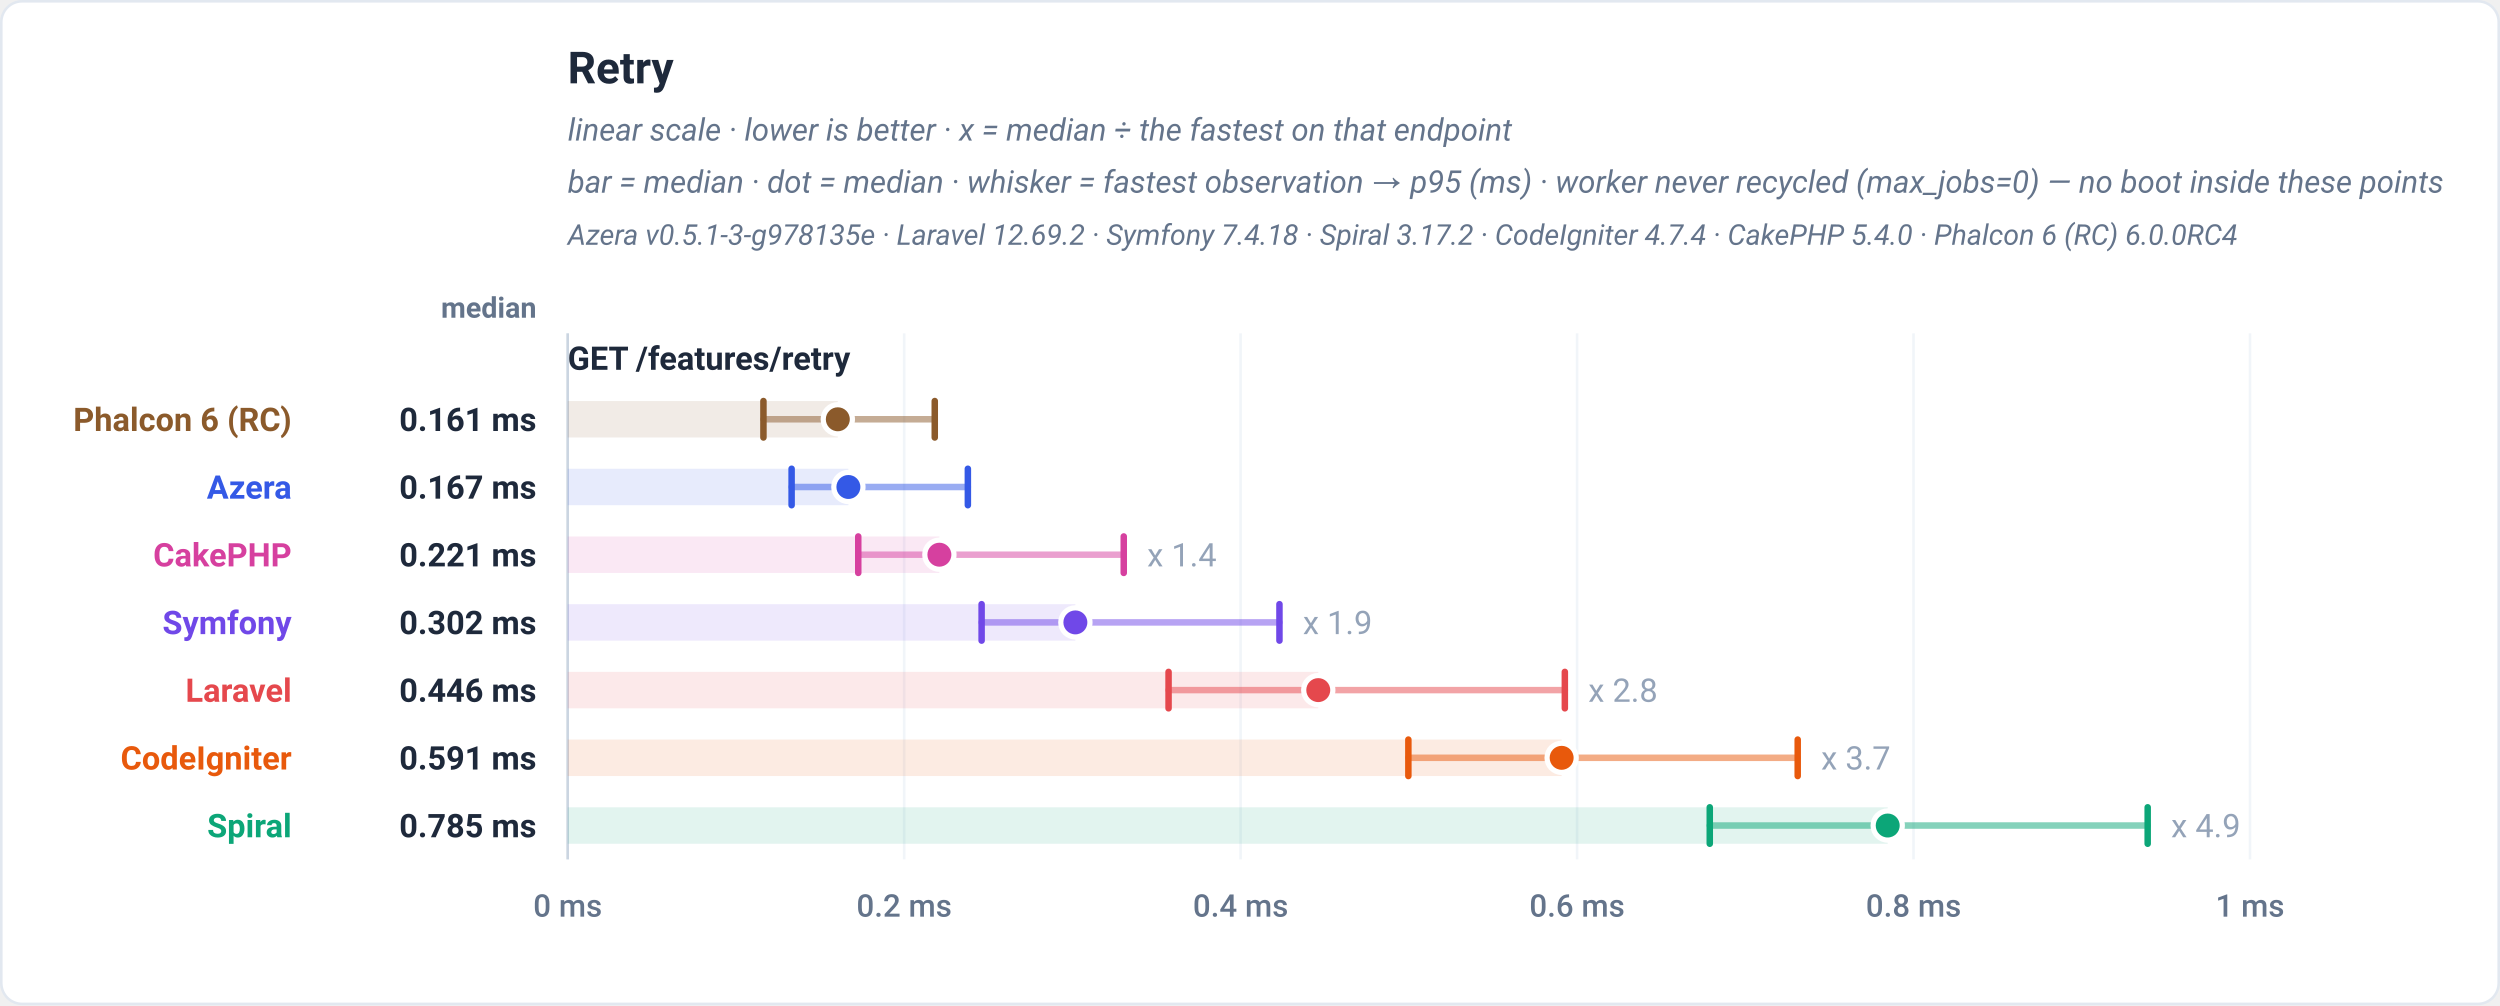
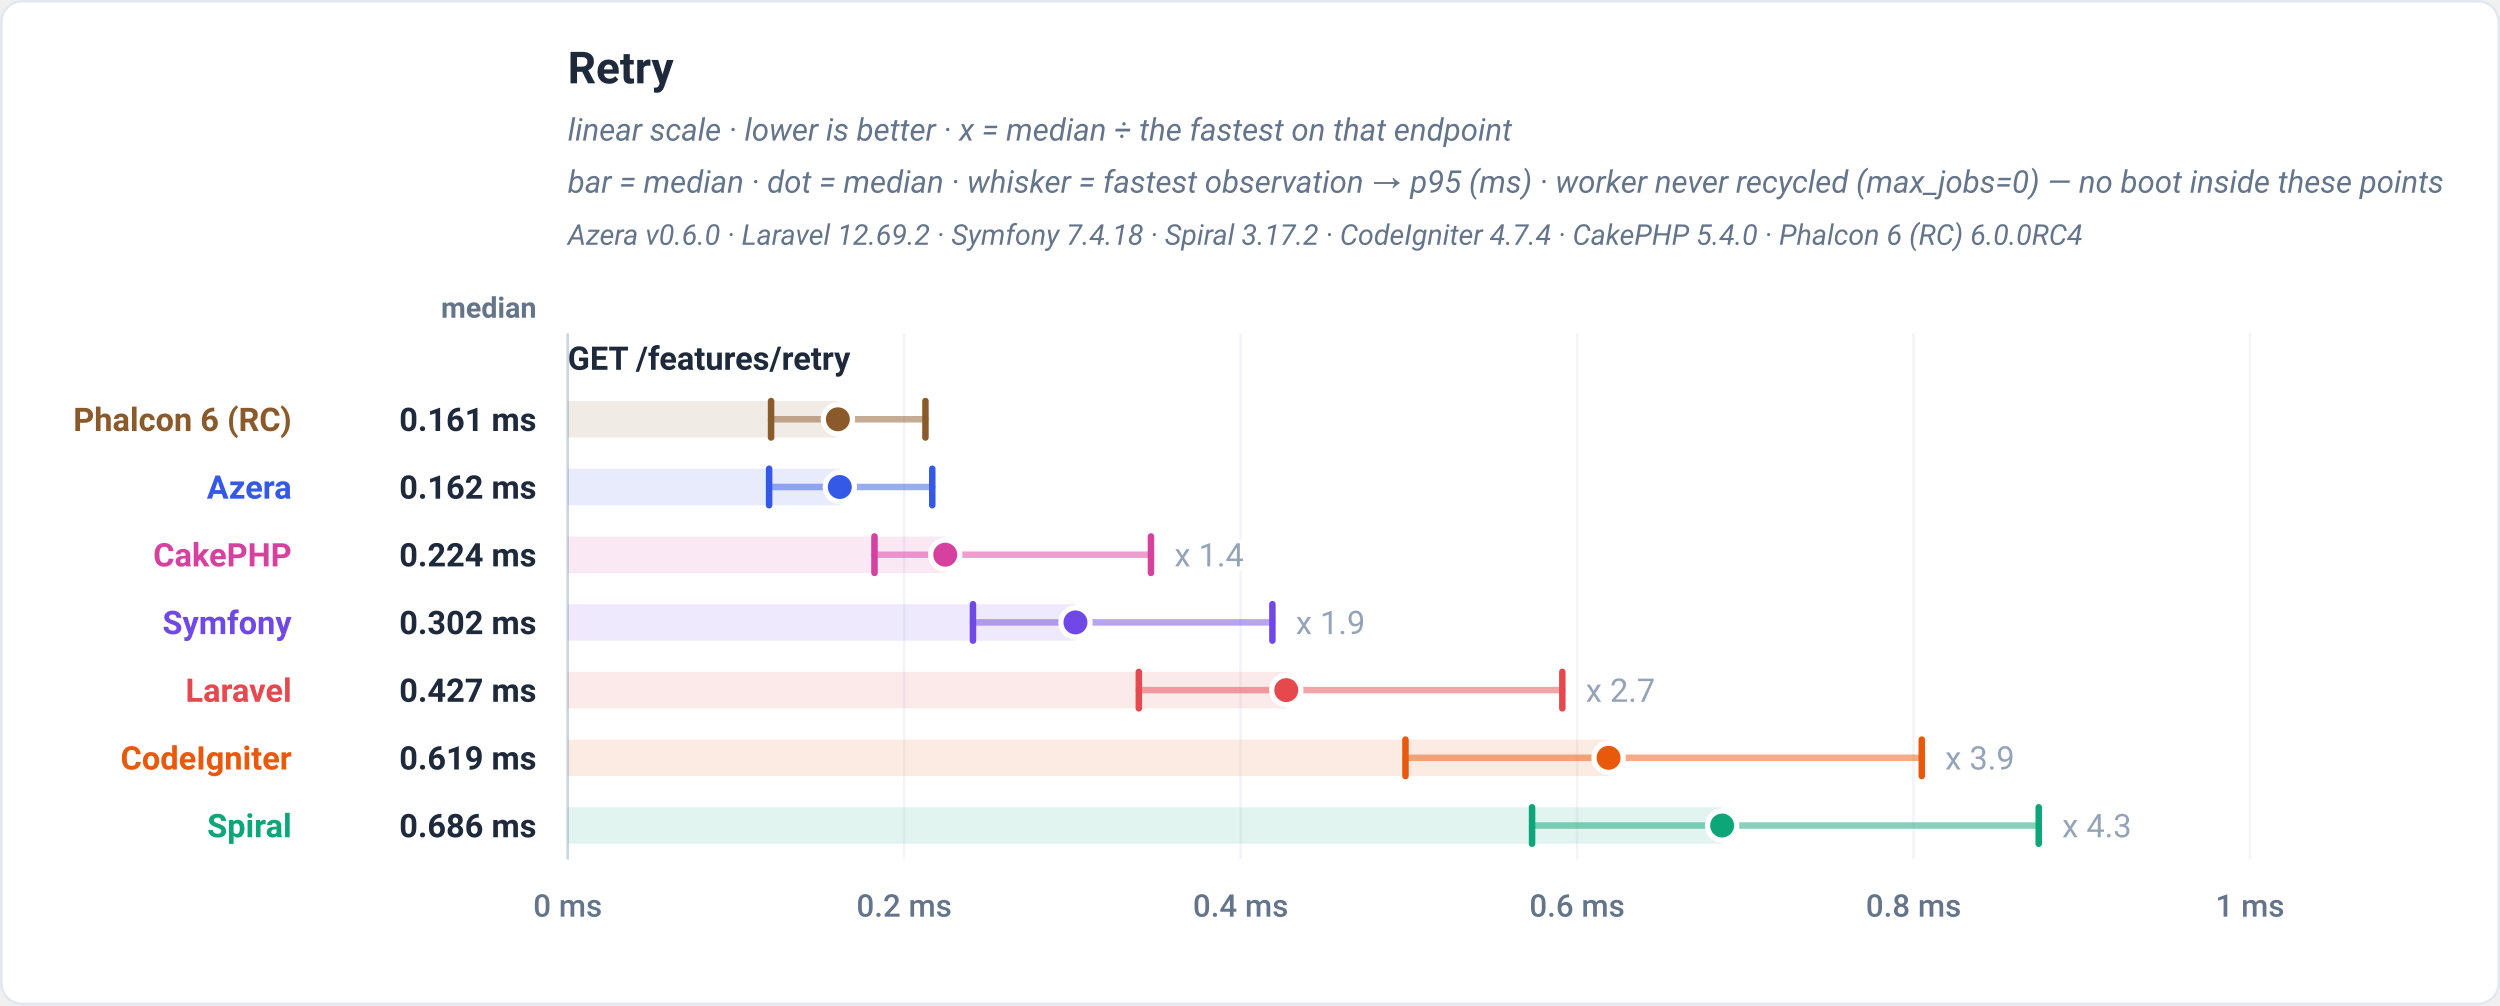
<svg xmlns="http://www.w3.org/2000/svg" viewBox="0 0 960 386" width="960" height="386" role="img" font-family="-apple-system,BlinkMacSystemFont,'Segoe UI',Roboto,Helvetica,Arial,sans-serif">
  <rect x="0.5" y="0.5" width="959" height="385" rx="8" fill="#ffffff" stroke="#e2e8f0" />
  <text x="218" y="32" font-family="-apple-system,BlinkMacSystemFont,'Segoe UI',Roboto,Helvetica,Arial,sans-serif" font-size="17" font-weight="700" fill="#1e293b" text-anchor="start">Retry</text>
  <text x="218" y="54" font-family="-apple-system,BlinkMacSystemFont,'Segoe UI',Roboto,Helvetica,Arial,sans-serif" font-size="12" font-weight="400" fill="#64748b" text-anchor="start" font-style="italic">linear scale · lower is better · x = median ÷ the fastest on that endpoint</text>
  <text x="218" y="74" font-family="-apple-system,BlinkMacSystemFont,'Segoe UI',Roboto,Helvetica,Arial,sans-serif" font-size="12" font-weight="400" fill="#64748b" text-anchor="start" font-style="italic">bar = median · dot = median · whisker = fastest observation → p95 (ms) · worker never recycled (max_jobs=0) — no boot inside these points</text>
-   <text x="218" y="94" font-family="-apple-system,BlinkMacSystemFont,'Segoe UI',Roboto,Helvetica,Arial,sans-serif" font-size="11" font-weight="400" fill="#64748b" text-anchor="start" font-style="italic">Azera v0.5.1-3-g978135e · Laravel 12.69.2 · Symfony 7.4.18 · Spiral 3.17.2 · CodeIgniter 4.7.4 · CakePHP 5.4.0 · Phalcon 6 (RC) 6.0.0RC4</text>
+   <text x="218" y="94" font-family="-apple-system,BlinkMacSystemFont,'Segoe UI',Roboto,Helvetica,Arial,sans-serif" font-size="11" font-weight="400" fill="#64748b" text-anchor="start" font-style="italic">Azera v0.6.0 · Laravel 12.69.2 · Symfony 7.4.18 · Spiral 3.17.2 · CodeIgniter 4.7.4 · CakePHP 5.4.0 · Phalcon 6 (RC) 6.0.0RC4</text>
  <text x="206" y="122" font-family="-apple-system,BlinkMacSystemFont,'Segoe UI',Roboto,Helvetica,Arial,sans-serif" font-size="11" font-weight="600" fill="#64748b" text-anchor="end">median</text>
  <line x1="218" y1="128" x2="218" y2="330" stroke="#f1f5f9" stroke-width="1" />
  <text x="218" y="352" font-family="-apple-system,BlinkMacSystemFont,'Segoe UI',Roboto,Helvetica,Arial,sans-serif" font-size="12" font-weight="500" fill="#64748b" text-anchor="middle">0 ms</text>
  <line x1="347.2" y1="128" x2="347.2" y2="330" stroke="#f1f5f9" stroke-width="1" />
  <text x="347.2" y="352" font-family="-apple-system,BlinkMacSystemFont,'Segoe UI',Roboto,Helvetica,Arial,sans-serif" font-size="12" font-weight="500" fill="#64748b" text-anchor="middle">0.2 ms</text>
  <line x1="476.4" y1="128" x2="476.4" y2="330" stroke="#f1f5f9" stroke-width="1" />
  <text x="476.4" y="352" font-family="-apple-system,BlinkMacSystemFont,'Segoe UI',Roboto,Helvetica,Arial,sans-serif" font-size="12" font-weight="500" fill="#64748b" text-anchor="middle">0.4 ms</text>
  <line x1="605.6" y1="128" x2="605.6" y2="330" stroke="#f1f5f9" stroke-width="1" />
  <text x="605.6" y="352" font-family="-apple-system,BlinkMacSystemFont,'Segoe UI',Roboto,Helvetica,Arial,sans-serif" font-size="12" font-weight="500" fill="#64748b" text-anchor="middle">0.6 ms</text>
  <line x1="734.8" y1="128" x2="734.8" y2="330" stroke="#f1f5f9" stroke-width="1" />
  <text x="734.8" y="352" font-family="-apple-system,BlinkMacSystemFont,'Segoe UI',Roboto,Helvetica,Arial,sans-serif" font-size="12" font-weight="500" fill="#64748b" text-anchor="middle">0.8 ms</text>
  <line x1="864" y1="128" x2="864" y2="330" stroke="#f1f5f9" stroke-width="1" />
  <text x="864" y="352" font-family="-apple-system,BlinkMacSystemFont,'Segoe UI',Roboto,Helvetica,Arial,sans-serif" font-size="12" font-weight="500" fill="#64748b" text-anchor="middle">1 ms</text>
  <line x1="218" y1="128" x2="218" y2="330" stroke="#cbd5e1" stroke-width="1" />
  <text x="218" y="142" font-family="-apple-system,BlinkMacSystemFont,'Segoe UI',Roboto,Helvetica,Arial,sans-serif" font-size="12.5" font-weight="700" fill="#1e293b" text-anchor="start">GET /features/retry</text>
-   <rect x="218" y="154" width="103.72" height="14" fill="#8b5a2b" fill-opacity="0.12" />
-   <line x1="293.16" y1="161" x2="358.95" y2="161" stroke="#8b5a2b" stroke-width="2.5" stroke-linecap="round" opacity="0.5" />
-   <line x1="293.16" y1="154" x2="293.16" y2="168" stroke="#8b5a2b" stroke-width="2.5" stroke-linecap="round" />
-   <line x1="358.95" y1="154" x2="358.95" y2="168" stroke="#8b5a2b" stroke-width="2.5" stroke-linecap="round" />
-   <circle cx="321.72" cy="161" r="5.6" fill="#8b5a2b" stroke="#ffffff" stroke-width="2" />
+   <rect x="218" y="154" width="103.74" height="14" fill="#8b5a2b" fill-opacity="0.12" />
+   <line x1="296.09" y1="161" x2="355.37" y2="161" stroke="#8b5a2b" stroke-width="2.5" stroke-linecap="round" opacity="0.5" />
+   <line x1="296.09" y1="154" x2="296.09" y2="168" stroke="#8b5a2b" stroke-width="2.5" stroke-linecap="round" />
+   <line x1="355.37" y1="154" x2="355.37" y2="168" stroke="#8b5a2b" stroke-width="2.5" stroke-linecap="round" />
+   <circle cx="321.74" cy="161" r="5.6" fill="#8b5a2b" stroke="#ffffff" stroke-width="2" />
  <text x="112" y="165.5" font-family="-apple-system,BlinkMacSystemFont,'Segoe UI',Roboto,Helvetica,Arial,sans-serif" font-size="12.5" font-weight="700" fill="#8b5a2b" text-anchor="end">Phalcon 6 (RC)</text>
  <text x="206" y="165.5" font-family="-apple-system,BlinkMacSystemFont,'Segoe UI',Roboto,Helvetica,Arial,sans-serif" font-size="12.5" font-weight="700" fill="#1e293b" text-anchor="end">0.161 ms</text>
-   <rect x="218" y="180" width="107.78" height="14" fill="#3459e6" fill-opacity="0.12" />
-   <line x1="303.98" y1="187" x2="371.66" y2="187" stroke="#3459e6" stroke-width="2.5" stroke-linecap="round" opacity="0.5" />
-   <line x1="303.98" y1="180" x2="303.98" y2="194" stroke="#3459e6" stroke-width="2.5" stroke-linecap="round" />
-   <line x1="371.66" y1="180" x2="371.66" y2="194" stroke="#3459e6" stroke-width="2.5" stroke-linecap="round" />
-   <circle cx="325.78" cy="187" r="5.6" fill="#3459e6" stroke="#ffffff" stroke-width="2" />
+   <rect x="218" y="180" width="104.48" height="14" fill="#3459e6" fill-opacity="0.12" />
+   <line x1="295.34" y1="187" x2="357.99" y2="187" stroke="#3459e6" stroke-width="2.5" stroke-linecap="round" opacity="0.5" />
+   <line x1="295.34" y1="180" x2="295.34" y2="194" stroke="#3459e6" stroke-width="2.5" stroke-linecap="round" />
+   <line x1="357.99" y1="180" x2="357.99" y2="194" stroke="#3459e6" stroke-width="2.5" stroke-linecap="round" />
+   <circle cx="322.48" cy="187" r="5.6" fill="#3459e6" stroke="#ffffff" stroke-width="2" />
  <text x="112" y="191.5" font-family="-apple-system,BlinkMacSystemFont,'Segoe UI',Roboto,Helvetica,Arial,sans-serif" font-size="12.5" font-weight="700" fill="#3459e6" text-anchor="end">Azera</text>
-   <text x="206" y="191.5" font-family="-apple-system,BlinkMacSystemFont,'Segoe UI',Roboto,Helvetica,Arial,sans-serif" font-size="12.5" font-weight="700" fill="#1e293b" text-anchor="end">0.167 ms</text>
-   <rect x="218" y="206" width="142.72" height="14" fill="#d6409f" fill-opacity="0.12" />
-   <line x1="329.57" y1="213" x2="431.52" y2="213" stroke="#d6409f" stroke-width="2.5" stroke-linecap="round" opacity="0.5" />
-   <line x1="329.57" y1="206" x2="329.57" y2="220" stroke="#d6409f" stroke-width="2.5" stroke-linecap="round" />
-   <line x1="431.52" y1="206" x2="431.52" y2="220" stroke="#d6409f" stroke-width="2.5" stroke-linecap="round" />
-   <circle cx="360.72" cy="213" r="5.6" fill="#d6409f" stroke="#ffffff" stroke-width="2" />
-   <text x="440.52" y="217.5" font-family="-apple-system,BlinkMacSystemFont,'Segoe UI',Roboto,Helvetica,Arial,sans-serif" font-size="12.5" font-weight="400" fill="#94a3b8" text-anchor="start" stroke="#ffffff" stroke-width="3" paint-order="stroke" stroke-linejoin="round">x 1.4</text>
+   <text x="206" y="191.5" font-family="-apple-system,BlinkMacSystemFont,'Segoe UI',Roboto,Helvetica,Arial,sans-serif" font-size="12.5" font-weight="700" fill="#1e293b" text-anchor="end">0.162 ms</text>
+   <rect x="218" y="206" width="144.97" height="14" fill="#d6409f" fill-opacity="0.12" />
+   <line x1="335.8" y1="213" x2="441.97" y2="213" stroke="#d6409f" stroke-width="2.5" stroke-linecap="round" opacity="0.5" />
+   <line x1="335.8" y1="206" x2="335.8" y2="220" stroke="#d6409f" stroke-width="2.5" stroke-linecap="round" />
+   <line x1="441.97" y1="206" x2="441.97" y2="220" stroke="#d6409f" stroke-width="2.5" stroke-linecap="round" />
+   <circle cx="362.97" cy="213" r="5.6" fill="#d6409f" stroke="#ffffff" stroke-width="2" />
+   <text x="450.97" y="217.5" font-family="-apple-system,BlinkMacSystemFont,'Segoe UI',Roboto,Helvetica,Arial,sans-serif" font-size="12.5" font-weight="400" fill="#94a3b8" text-anchor="start" stroke="#ffffff" stroke-width="3" paint-order="stroke" stroke-linejoin="round">x 1.4</text>
  <text x="112" y="217.5" font-family="-apple-system,BlinkMacSystemFont,'Segoe UI',Roboto,Helvetica,Arial,sans-serif" font-size="12.5" font-weight="700" fill="#d6409f" text-anchor="end">CakePHP</text>
-   <text x="206" y="217.5" font-family="-apple-system,BlinkMacSystemFont,'Segoe UI',Roboto,Helvetica,Arial,sans-serif" font-size="12.5" font-weight="700" fill="#1e293b" text-anchor="end">0.221 ms</text>
-   <rect x="218" y="232" width="194.94" height="14" fill="#7048e8" fill-opacity="0.12" />
-   <line x1="376.94" y1="239" x2="491.31" y2="239" stroke="#7048e8" stroke-width="2.5" stroke-linecap="round" opacity="0.5" />
-   <line x1="376.94" y1="232" x2="376.94" y2="246" stroke="#7048e8" stroke-width="2.5" stroke-linecap="round" />
-   <line x1="491.31" y1="232" x2="491.31" y2="246" stroke="#7048e8" stroke-width="2.5" stroke-linecap="round" />
-   <circle cx="412.94" cy="239" r="5.6" fill="#7048e8" stroke="#ffffff" stroke-width="2" />
-   <text x="500.31" y="243.5" font-family="-apple-system,BlinkMacSystemFont,'Segoe UI',Roboto,Helvetica,Arial,sans-serif" font-size="12.5" font-weight="400" fill="#94a3b8" text-anchor="start" stroke="#ffffff" stroke-width="3" paint-order="stroke" stroke-linejoin="round">x 1.9</text>
+   <text x="206" y="217.5" font-family="-apple-system,BlinkMacSystemFont,'Segoe UI',Roboto,Helvetica,Arial,sans-serif" font-size="12.5" font-weight="700" fill="#1e293b" text-anchor="end">0.224 ms</text>
+   <rect x="218" y="232" width="194.97" height="14" fill="#7048e8" fill-opacity="0.12" />
+   <line x1="373.61" y1="239" x2="488.6" y2="239" stroke="#7048e8" stroke-width="2.5" stroke-linecap="round" opacity="0.5" />
+   <line x1="373.61" y1="232" x2="373.61" y2="246" stroke="#7048e8" stroke-width="2.5" stroke-linecap="round" />
+   <line x1="488.6" y1="232" x2="488.6" y2="246" stroke="#7048e8" stroke-width="2.5" stroke-linecap="round" />
+   <circle cx="412.97" cy="239" r="5.6" fill="#7048e8" stroke="#ffffff" stroke-width="2" />
+   <text x="497.6" y="243.5" font-family="-apple-system,BlinkMacSystemFont,'Segoe UI',Roboto,Helvetica,Arial,sans-serif" font-size="12.5" font-weight="400" fill="#94a3b8" text-anchor="start" stroke="#ffffff" stroke-width="3" paint-order="stroke" stroke-linejoin="round">x 1.9</text>
  <text x="112" y="243.5" font-family="-apple-system,BlinkMacSystemFont,'Segoe UI',Roboto,Helvetica,Arial,sans-serif" font-size="12.5" font-weight="700" fill="#7048e8" text-anchor="end">Symfony</text>
  <text x="206" y="243.5" font-family="-apple-system,BlinkMacSystemFont,'Segoe UI',Roboto,Helvetica,Arial,sans-serif" font-size="12.5" font-weight="700" fill="#1e293b" text-anchor="end">0.302 ms</text>
-   <rect x="218" y="258" width="288.21" height="14" fill="#e5484d" fill-opacity="0.12" />
-   <line x1="448.73" y1="265" x2="600.9" y2="265" stroke="#e5484d" stroke-width="2.5" stroke-linecap="round" opacity="0.5" />
-   <line x1="448.73" y1="258" x2="448.73" y2="272" stroke="#e5484d" stroke-width="2.5" stroke-linecap="round" />
-   <line x1="600.9" y1="258" x2="600.9" y2="272" stroke="#e5484d" stroke-width="2.5" stroke-linecap="round" />
-   <circle cx="506.21" cy="265" r="5.6" fill="#e5484d" stroke="#ffffff" stroke-width="2" />
-   <text x="609.9" y="269.5" font-family="-apple-system,BlinkMacSystemFont,'Segoe UI',Roboto,Helvetica,Arial,sans-serif" font-size="12.5" font-weight="400" fill="#94a3b8" text-anchor="start" stroke="#ffffff" stroke-width="3" paint-order="stroke" stroke-linejoin="round">x 2.8</text>
+   <rect x="218" y="258" width="275.92" height="14" fill="#e5484d" fill-opacity="0.12" />
+   <line x1="437.31" y1="265" x2="599.93" y2="265" stroke="#e5484d" stroke-width="2.5" stroke-linecap="round" opacity="0.5" />
+   <line x1="437.31" y1="258" x2="437.31" y2="272" stroke="#e5484d" stroke-width="2.5" stroke-linecap="round" />
+   <line x1="599.93" y1="258" x2="599.93" y2="272" stroke="#e5484d" stroke-width="2.5" stroke-linecap="round" />
+   <circle cx="493.92" cy="265" r="5.6" fill="#e5484d" stroke="#ffffff" stroke-width="2" />
+   <text x="608.93" y="269.5" font-family="-apple-system,BlinkMacSystemFont,'Segoe UI',Roboto,Helvetica,Arial,sans-serif" font-size="12.5" font-weight="400" fill="#94a3b8" text-anchor="start" stroke="#ffffff" stroke-width="3" paint-order="stroke" stroke-linejoin="round">x 2.7</text>
  <text x="112" y="269.5" font-family="-apple-system,BlinkMacSystemFont,'Segoe UI',Roboto,Helvetica,Arial,sans-serif" font-size="12.5" font-weight="700" fill="#e5484d" text-anchor="end">Laravel</text>
-   <text x="206" y="269.5" font-family="-apple-system,BlinkMacSystemFont,'Segoe UI',Roboto,Helvetica,Arial,sans-serif" font-size="12.5" font-weight="700" fill="#1e293b" text-anchor="end">0.446 ms</text>
-   <rect x="218" y="284" width="381.67" height="14" fill="#e8590c" fill-opacity="0.12" />
-   <line x1="540.81" y1="291" x2="690.32" y2="291" stroke="#e8590c" stroke-width="2.5" stroke-linecap="round" opacity="0.5" />
-   <line x1="540.81" y1="284" x2="540.81" y2="298" stroke="#e8590c" stroke-width="2.5" stroke-linecap="round" />
-   <line x1="690.32" y1="284" x2="690.32" y2="298" stroke="#e8590c" stroke-width="2.5" stroke-linecap="round" />
-   <circle cx="599.67" cy="291" r="5.6" fill="#e8590c" stroke="#ffffff" stroke-width="2" />
-   <text x="699.32" y="295.5" font-family="-apple-system,BlinkMacSystemFont,'Segoe UI',Roboto,Helvetica,Arial,sans-serif" font-size="12.5" font-weight="400" fill="#94a3b8" text-anchor="start" stroke="#ffffff" stroke-width="3" paint-order="stroke" stroke-linejoin="round">x 3.7</text>
+   <text x="206" y="269.5" font-family="-apple-system,BlinkMacSystemFont,'Segoe UI',Roboto,Helvetica,Arial,sans-serif" font-size="12.5" font-weight="700" fill="#1e293b" text-anchor="end">0.427 ms</text>
+   <rect x="218" y="284" width="399.69" height="14" fill="#e8590c" fill-opacity="0.12" />
+   <line x1="539.7" y1="291" x2="737.96" y2="291" stroke="#e8590c" stroke-width="2.5" stroke-linecap="round" opacity="0.5" />
+   <line x1="539.7" y1="284" x2="539.7" y2="298" stroke="#e8590c" stroke-width="2.5" stroke-linecap="round" />
+   <line x1="737.96" y1="284" x2="737.96" y2="298" stroke="#e8590c" stroke-width="2.5" stroke-linecap="round" />
+   <circle cx="617.69" cy="291" r="5.6" fill="#e8590c" stroke="#ffffff" stroke-width="2" />
+   <text x="746.96" y="295.5" font-family="-apple-system,BlinkMacSystemFont,'Segoe UI',Roboto,Helvetica,Arial,sans-serif" font-size="12.5" font-weight="400" fill="#94a3b8" text-anchor="start" stroke="#ffffff" stroke-width="3" paint-order="stroke" stroke-linejoin="round">x 3.9</text>
  <text x="112" y="295.5" font-family="-apple-system,BlinkMacSystemFont,'Segoe UI',Roboto,Helvetica,Arial,sans-serif" font-size="12.5" font-weight="700" fill="#e8590c" text-anchor="end">CodeIgniter</text>
-   <text x="206" y="295.5" font-family="-apple-system,BlinkMacSystemFont,'Segoe UI',Roboto,Helvetica,Arial,sans-serif" font-size="12.5" font-weight="700" fill="#1e293b" text-anchor="end">0.591 ms</text>
-   <rect x="218" y="310" width="506.88" height="14" fill="#0ca678" fill-opacity="0.12" />
-   <line x1="656.55" y1="317" x2="824.71" y2="317" stroke="#0ca678" stroke-width="2.5" stroke-linecap="round" opacity="0.5" />
-   <line x1="656.55" y1="310" x2="656.55" y2="324" stroke="#0ca678" stroke-width="2.5" stroke-linecap="round" />
-   <line x1="824.71" y1="310" x2="824.71" y2="324" stroke="#0ca678" stroke-width="2.5" stroke-linecap="round" />
-   <circle cx="724.88" cy="317" r="5.6" fill="#0ca678" stroke="#ffffff" stroke-width="2" />
-   <text x="833.71" y="321.5" font-family="-apple-system,BlinkMacSystemFont,'Segoe UI',Roboto,Helvetica,Arial,sans-serif" font-size="12.5" font-weight="400" fill="#94a3b8" text-anchor="start" stroke="#ffffff" stroke-width="3" paint-order="stroke" stroke-linejoin="round">x 4.9</text>
+   <text x="206" y="295.5" font-family="-apple-system,BlinkMacSystemFont,'Segoe UI',Roboto,Helvetica,Arial,sans-serif" font-size="12.5" font-weight="700" fill="#1e293b" text-anchor="end">0.619 ms</text>
+   <rect x="218" y="310" width="443.3" height="14" fill="#0ca678" fill-opacity="0.12" />
+   <line x1="588.31" y1="317" x2="782.87" y2="317" stroke="#0ca678" stroke-width="2.5" stroke-linecap="round" opacity="0.5" />
+   <line x1="588.31" y1="310" x2="588.31" y2="324" stroke="#0ca678" stroke-width="2.5" stroke-linecap="round" />
+   <line x1="782.87" y1="310" x2="782.87" y2="324" stroke="#0ca678" stroke-width="2.5" stroke-linecap="round" />
+   <circle cx="661.3" cy="317" r="5.6" fill="#0ca678" stroke="#ffffff" stroke-width="2" />
+   <text x="791.87" y="321.5" font-family="-apple-system,BlinkMacSystemFont,'Segoe UI',Roboto,Helvetica,Arial,sans-serif" font-size="12.5" font-weight="400" fill="#94a3b8" text-anchor="start" stroke="#ffffff" stroke-width="3" paint-order="stroke" stroke-linejoin="round">x 4.3</text>
  <text x="112" y="321.5" font-family="-apple-system,BlinkMacSystemFont,'Segoe UI',Roboto,Helvetica,Arial,sans-serif" font-size="12.5" font-weight="700" fill="#0ca678" text-anchor="end">Spiral</text>
-   <text x="206" y="321.5" font-family="-apple-system,BlinkMacSystemFont,'Segoe UI',Roboto,Helvetica,Arial,sans-serif" font-size="12.5" font-weight="700" fill="#1e293b" text-anchor="end">0.785 ms</text>
+   <text x="206" y="321.5" font-family="-apple-system,BlinkMacSystemFont,'Segoe UI',Roboto,Helvetica,Arial,sans-serif" font-size="12.5" font-weight="700" fill="#1e293b" text-anchor="end">0.686 ms</text>
</svg>
